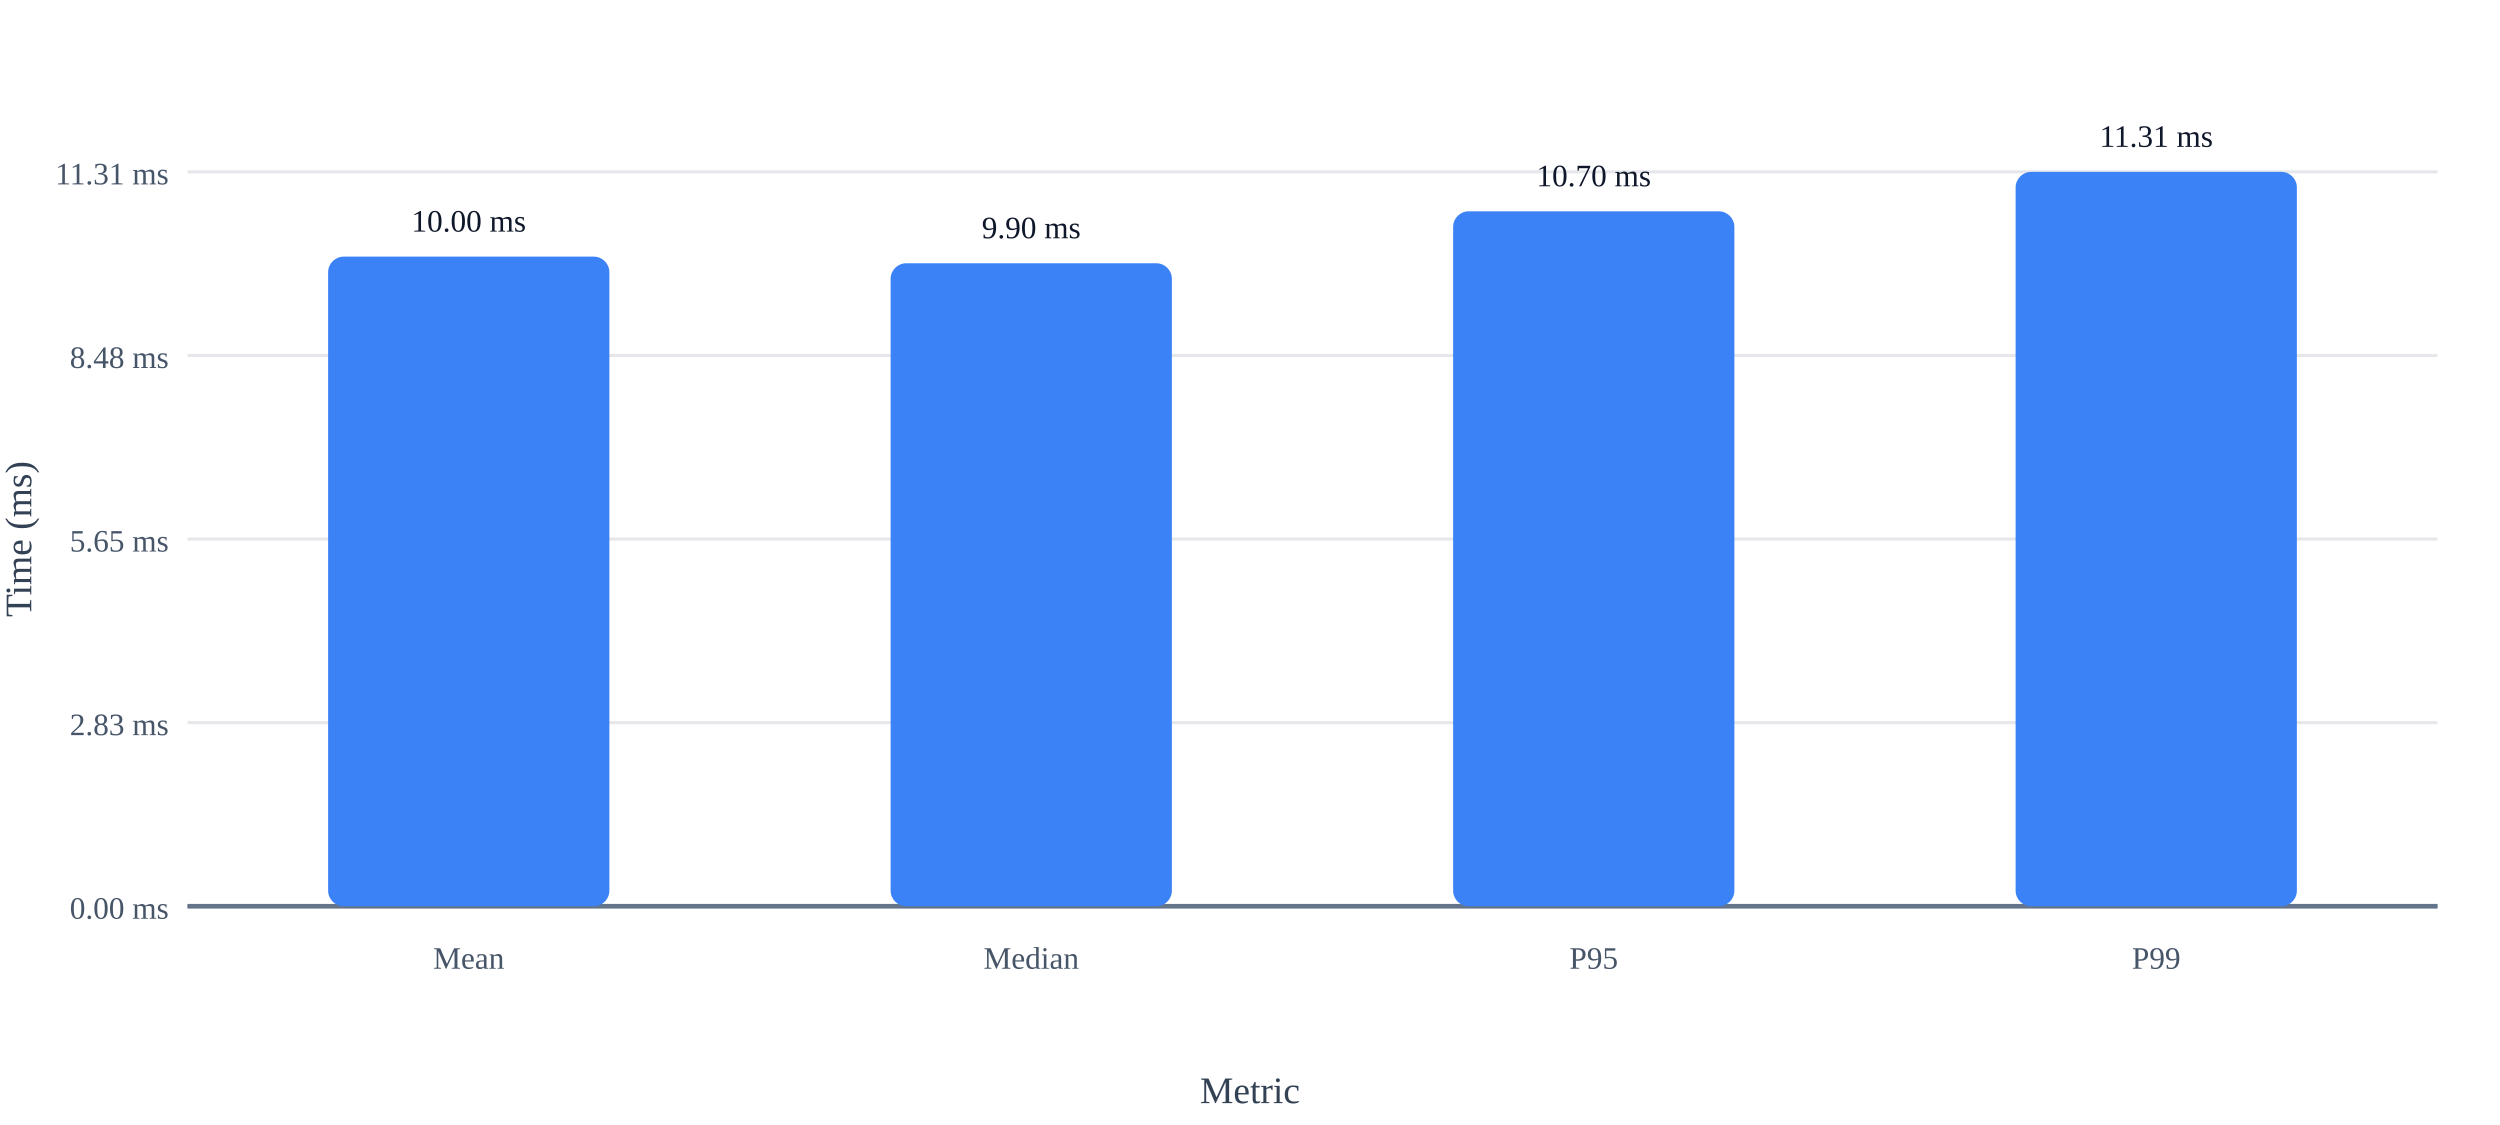
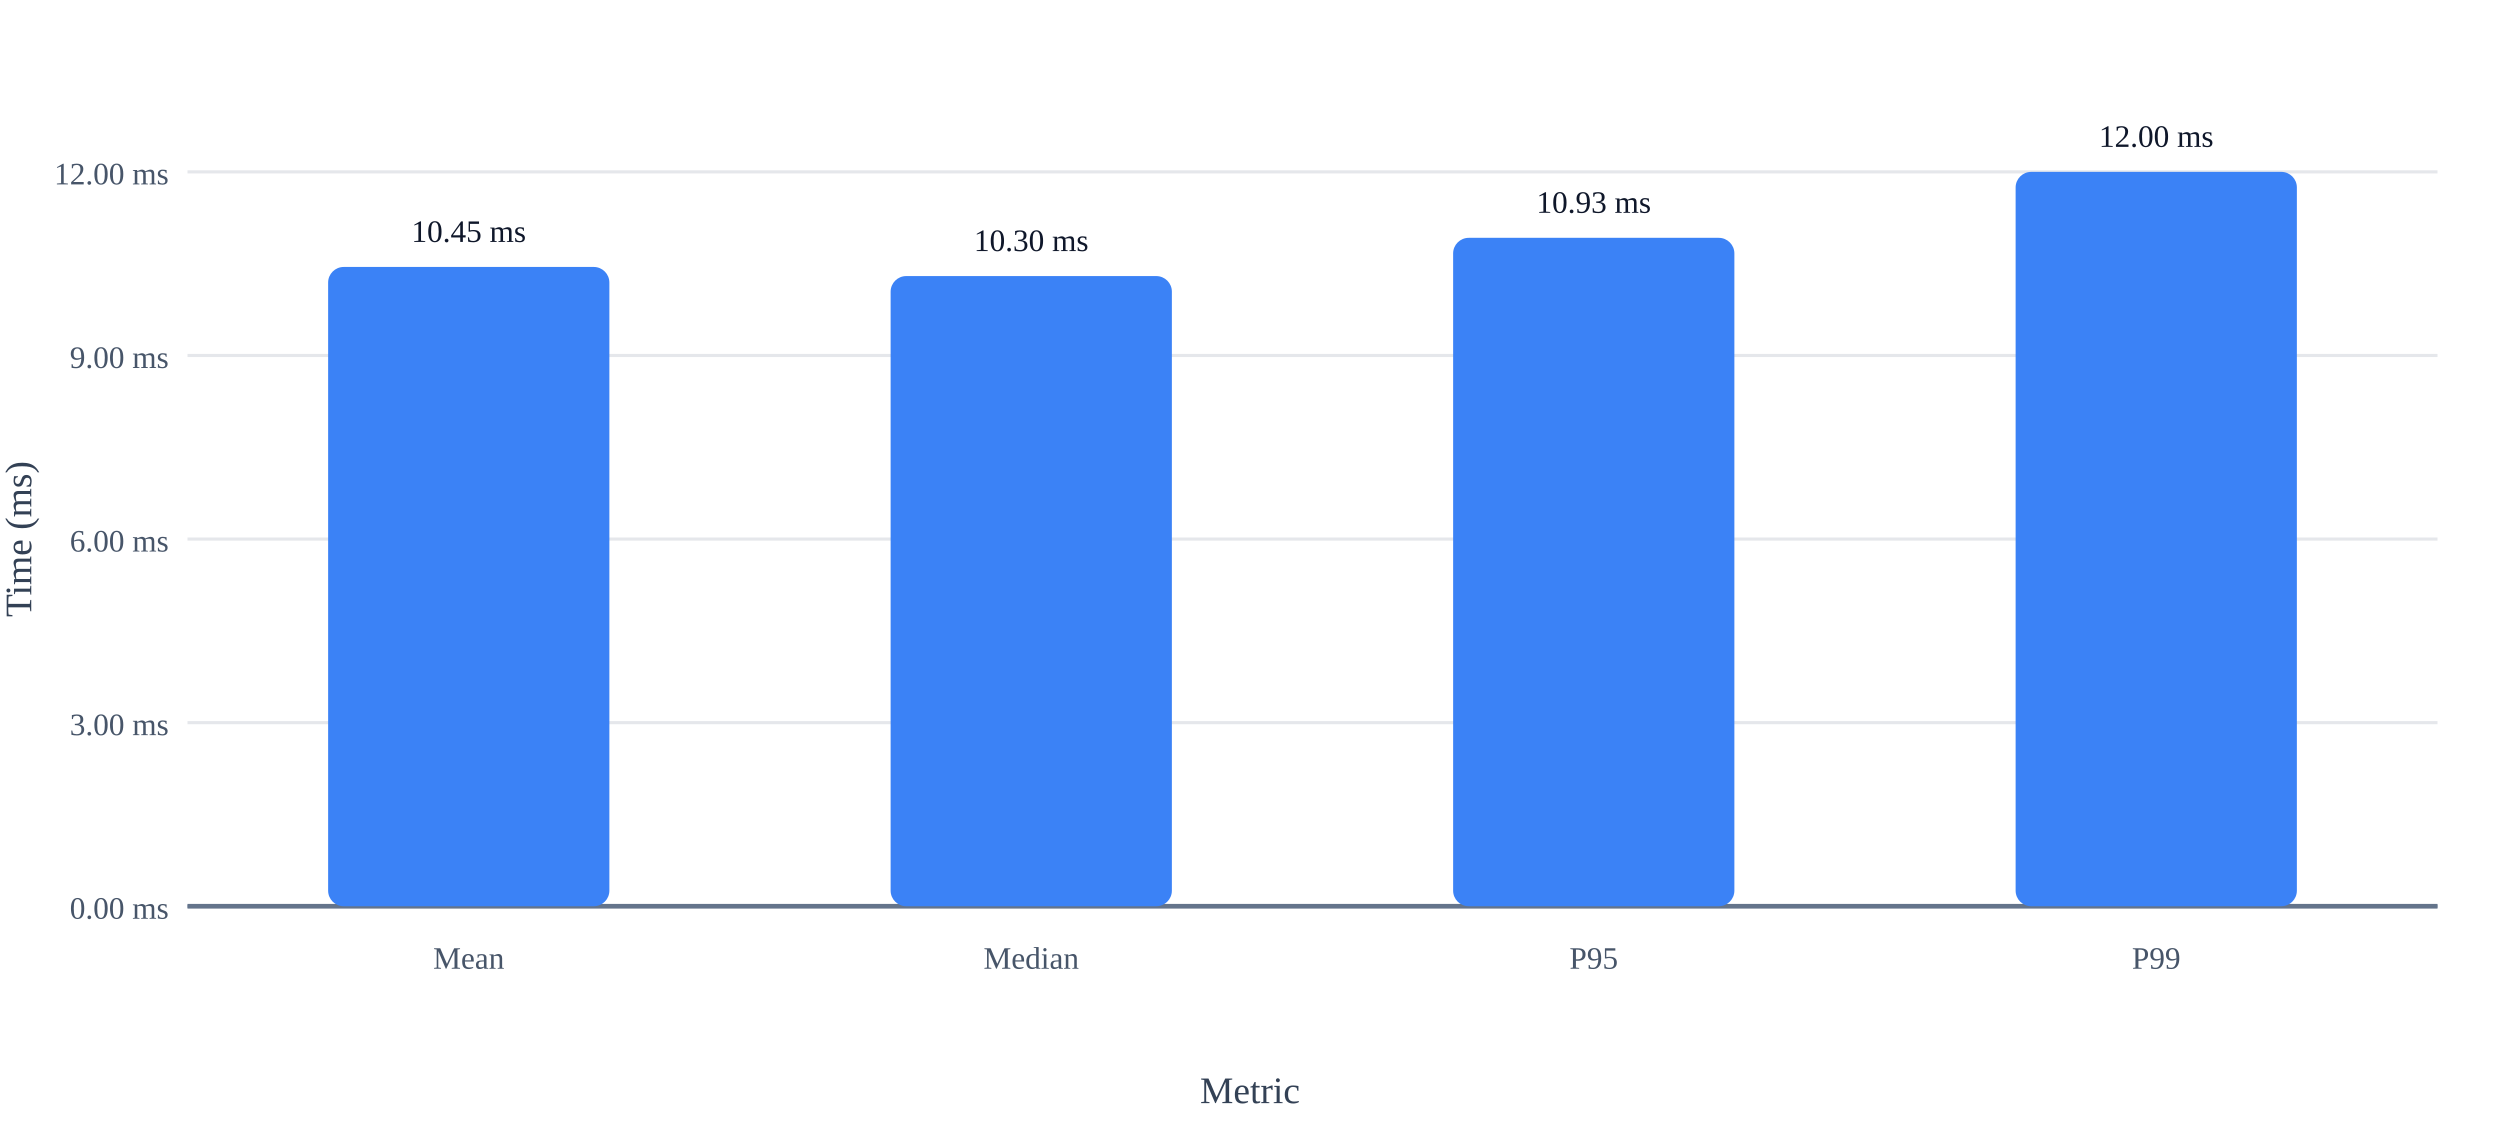
<svg xmlns="http://www.w3.org/2000/svg" width="800" height="360" viewBox="0 0 800 360">
  <rect width="100%" height="100%" fill="#ffffff" />
  <line x1="60" x2="780" y1="55" y2="55" stroke="#e5e7eb" stroke-width="1" />
  <line x1="60" x2="780" y1="113.75" y2="113.75" stroke="#e5e7eb" stroke-width="1" />
  <line x1="60" x2="780" y1="172.5" y2="172.5" stroke="#e5e7eb" stroke-width="1" />
  <line x1="60" x2="780" y1="231.25" y2="231.25" stroke="#e5e7eb" stroke-width="1" />
  <line x1="60" x2="780" y1="290" y2="290" stroke="#94a3b8" stroke-width="1" />
  <line x1="60" x2="780" y1="290" y2="290" stroke="#64748b" stroke-width="1.5" />
-   <rect x="105" y="82.123" width="90" height="207.877" rx="5" fill="#3b82f6" />
-   <text x="150" y="74.123" font-size="10" text-anchor="middle" fill="#0f172a">10.00 ms</text>
+   <rect x="105" y="85.425" width="90" height="204.575" rx="5" fill="#3b82f6" />
+   <text x="150" y="77.425" font-size="10" text-anchor="middle" fill="#0f172a">10.45 ms</text>
  <text x="150" y="310" font-size="10" text-anchor="middle" fill="#475569">Mean</text>
-   <rect x="285" y="84.243" width="90" height="205.757" rx="5" fill="#3b82f6" />
-   <text x="330" y="76.243" font-size="10" text-anchor="middle" fill="#0f172a">9.90 ms</text>
+   <rect x="285" y="88.342" width="90" height="201.658" rx="5" fill="#3b82f6" />
+   <text x="330" y="80.342" font-size="10" text-anchor="middle" fill="#0f172a">10.30 ms</text>
  <text x="330" y="310" font-size="10" text-anchor="middle" fill="#475569">Median</text>
-   <rect x="465" y="67.616" width="90" height="222.384" rx="5" fill="#3b82f6" />
-   <text x="510" y="59.616" font-size="10" text-anchor="middle" fill="#0f172a">10.70 ms</text>
+   <rect x="465" y="76.106" width="90" height="213.894" rx="5" fill="#3b82f6" />
+   <text x="510" y="68.106" font-size="10" text-anchor="middle" fill="#0f172a">10.93 ms</text>
  <text x="510" y="310" font-size="10" text-anchor="middle" fill="#475569">P95</text>
  <rect x="645" y="55" width="90" height="235" rx="5" fill="#3b82f6" />
-   <text x="690" y="47" font-size="10" text-anchor="middle" fill="#0f172a">11.31 ms</text>
+   <text x="690" y="47" font-size="10" text-anchor="middle" fill="#0f172a">12.00 ms</text>
  <text x="690" y="310" font-size="10" text-anchor="middle" fill="#475569">P99</text>
-   <text x="54" y="59" font-size="10" text-anchor="end" fill="#475569">11.31 ms</text>
-   <text x="54" y="117.75" font-size="10" text-anchor="end" fill="#475569">8.48 ms</text>
-   <text x="54" y="176.5" font-size="10" text-anchor="end" fill="#475569">5.65 ms</text>
-   <text x="54" y="235.25" font-size="10" text-anchor="end" fill="#475569">2.83 ms</text>
+   <text x="54" y="59" font-size="10" text-anchor="end" fill="#475569">12.00 ms</text>
+   <text x="54" y="117.75" font-size="10" text-anchor="end" fill="#475569">9.00 ms</text>
+   <text x="54" y="176.5" font-size="10" text-anchor="end" fill="#475569">6.00 ms</text>
+   <text x="54" y="235.25" font-size="10" text-anchor="end" fill="#475569">3.00 ms</text>
  <text x="54" y="294" font-size="10" text-anchor="end" fill="#475569">0.00 ms</text>
  <text x="400" y="353" font-size="12" fill="#334155" text-anchor="middle">Metric</text>
  <text x="10" y="172.5" font-size="12" fill="#334155" text-anchor="middle" transform="rotate(-90 10 172.5)">Time (ms)</text>
</svg>
